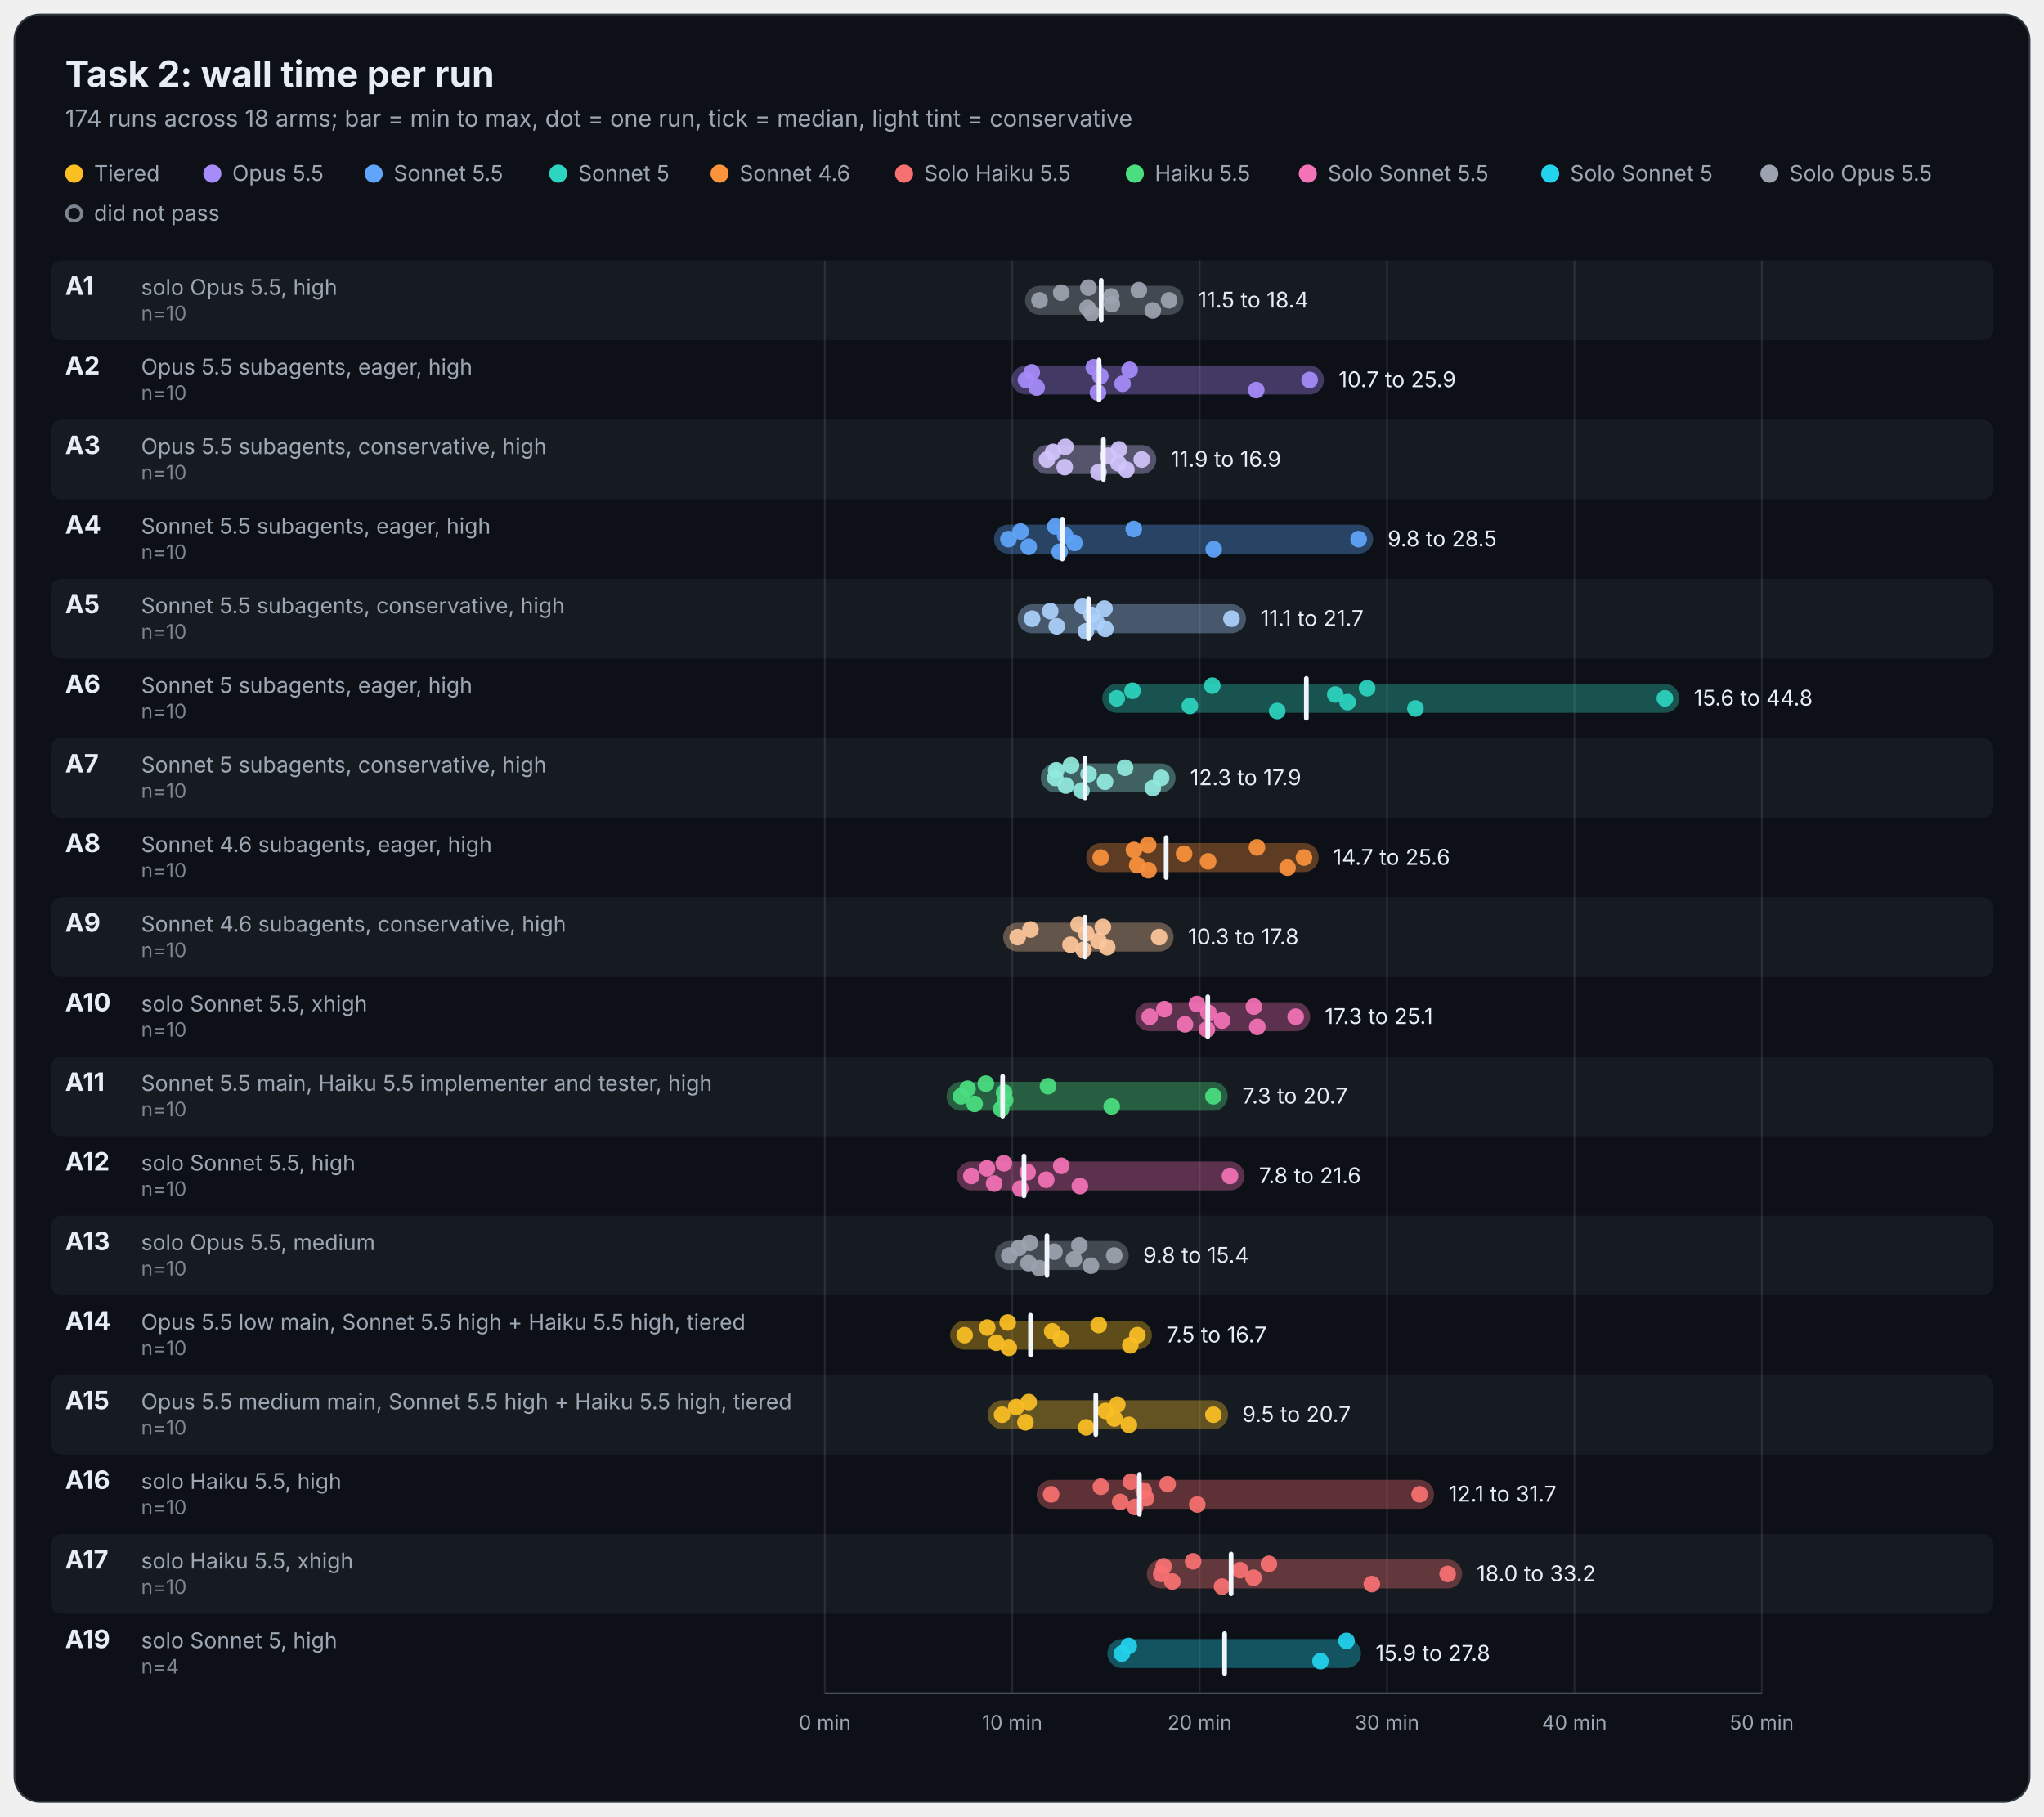
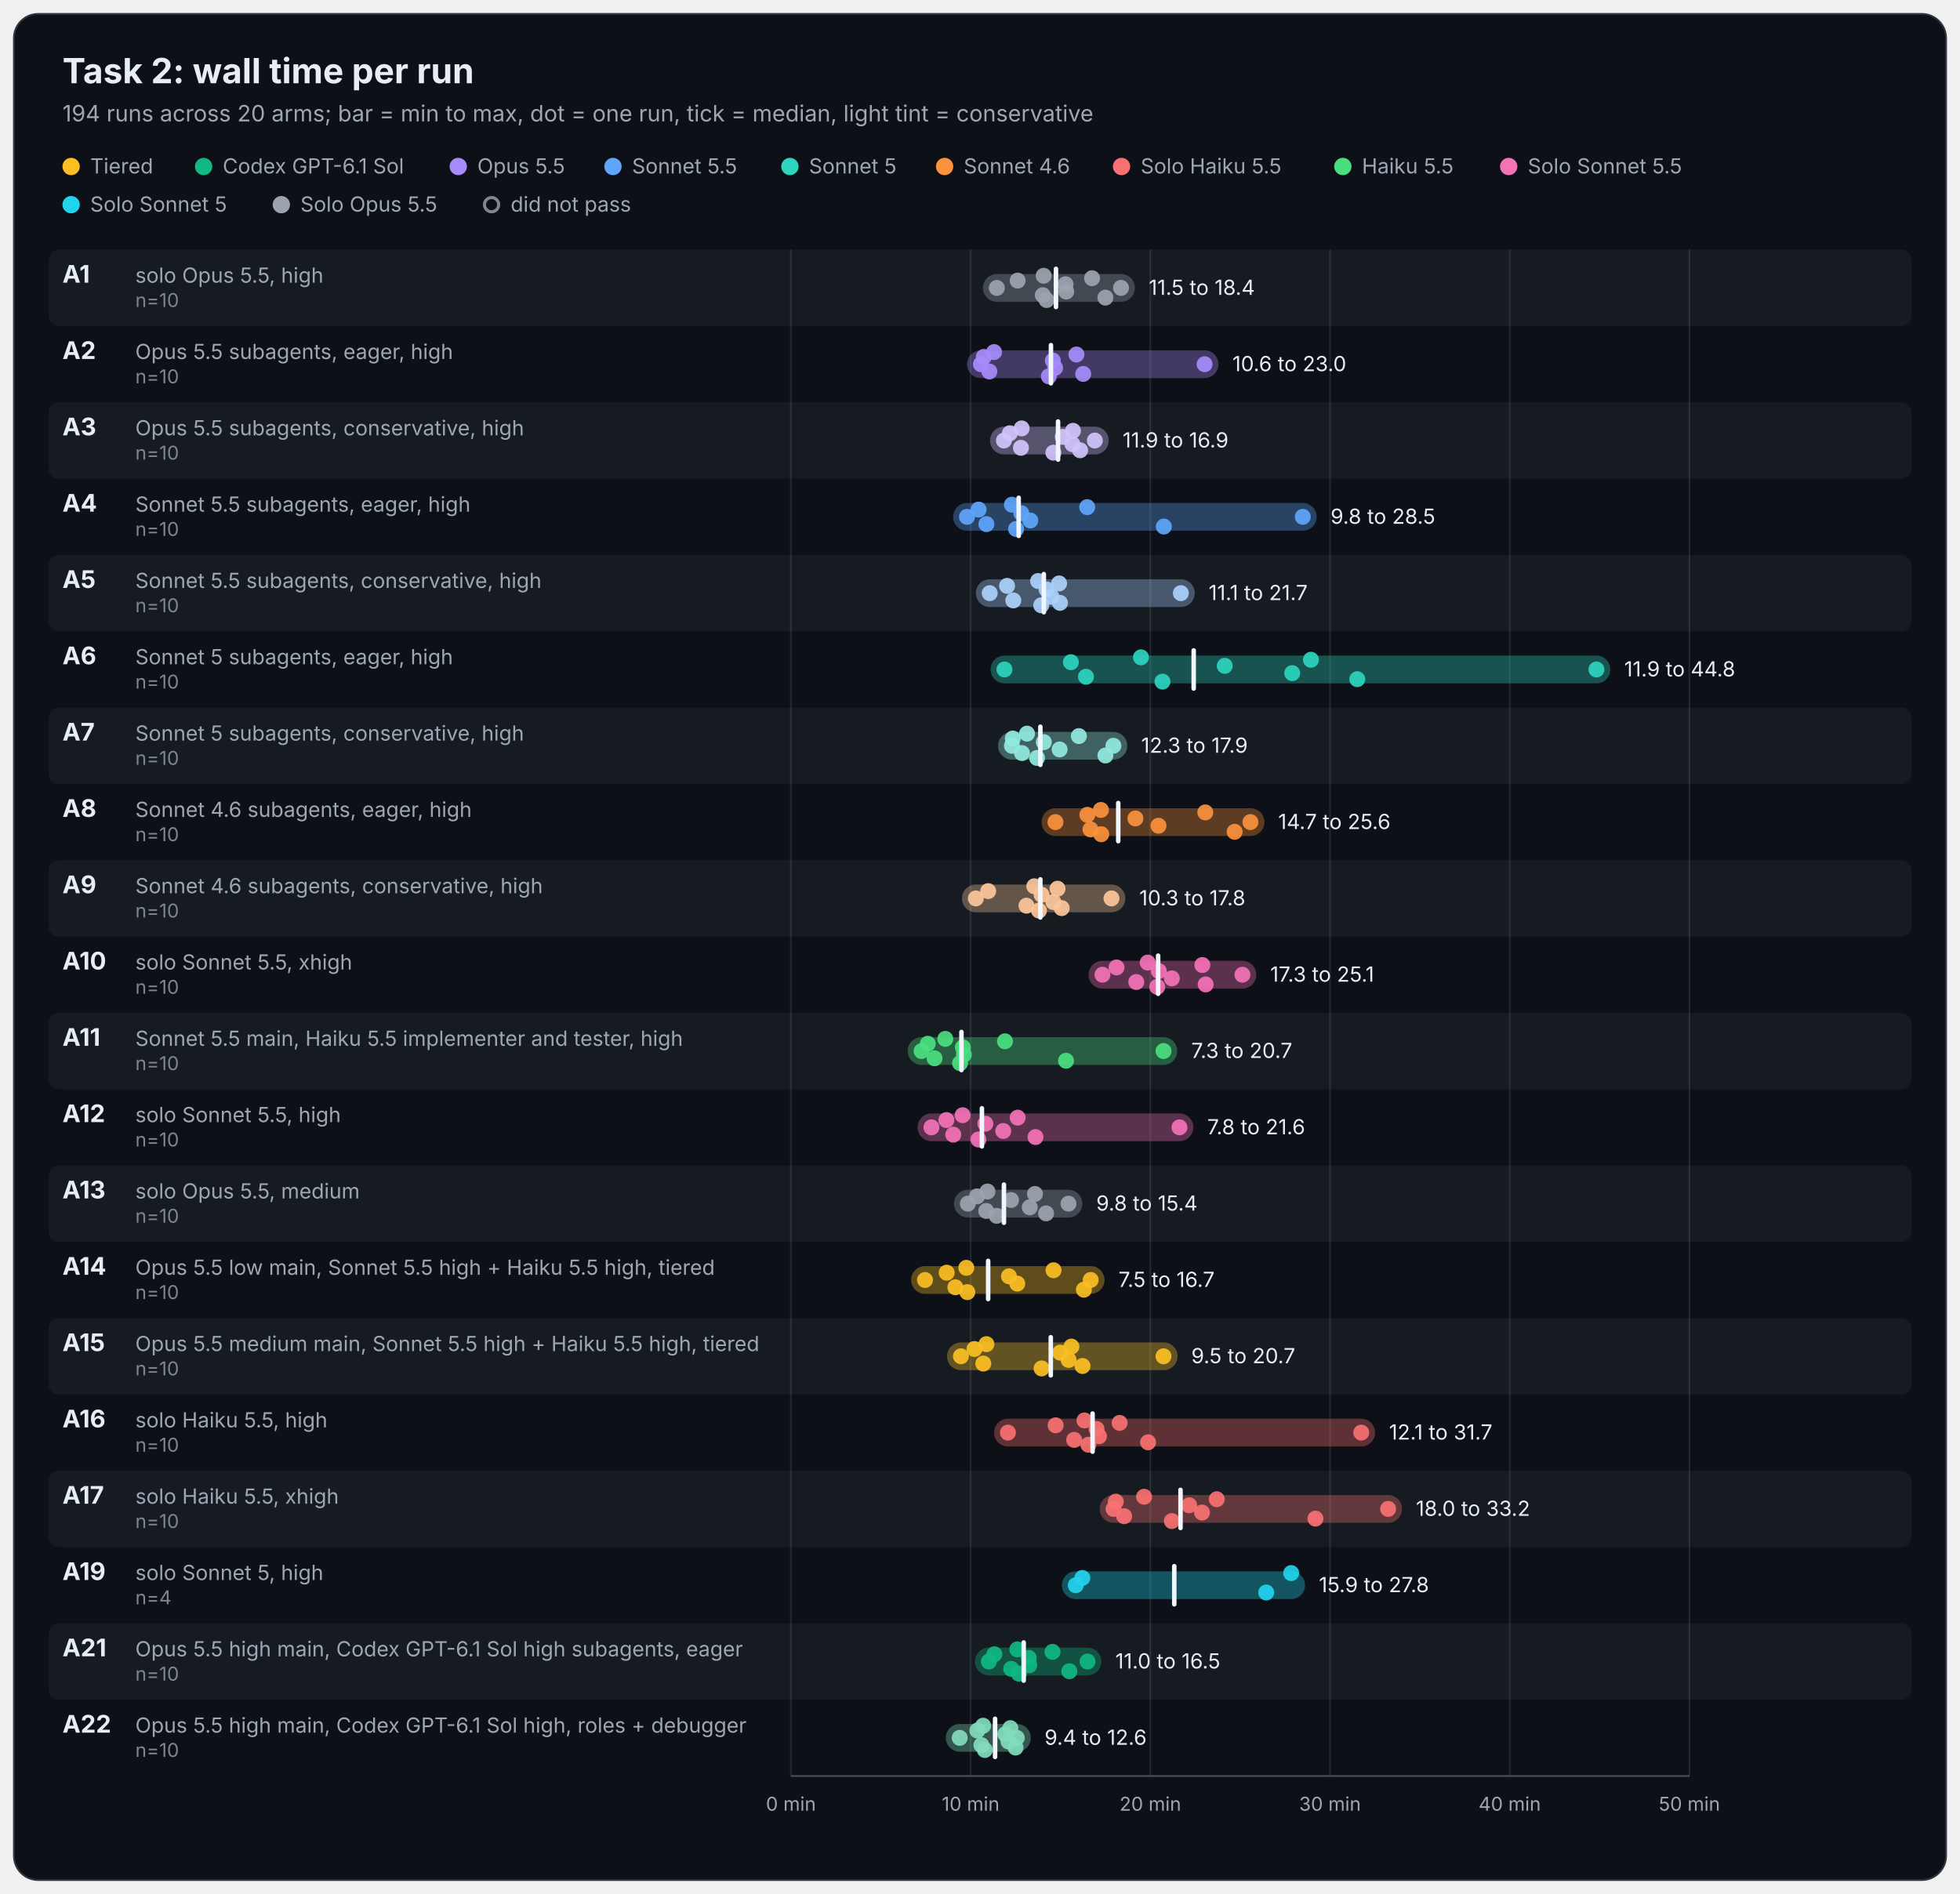
- <svg xmlns="http://www.w3.org/2000/svg" width="1130" height="1004.0" viewBox="0 0 1130 1004.0" role="img" aria-label="Task 2: wall time per run" font-family="-apple-system, &quot;Segoe UI&quot;, Inter, Roboto, &quot;Helvetica Neue&quot;, Arial, sans-serif">
-   <rect x="8" y="8" width="1114" height="988.0" rx="14" fill="#0d1117" stroke="#30363d" stroke-width="1" />
+ <svg xmlns="http://www.w3.org/2000/svg" width="1130" height="1092.0" viewBox="0 0 1130 1092.0" role="img" aria-label="Task 2: wall time per run" font-family="-apple-system, &quot;Segoe UI&quot;, Inter, Roboto, &quot;Helvetica Neue&quot;, Arial, sans-serif">
+   <rect x="8" y="8" width="1114" height="1076.0" rx="14" fill="#0d1117" stroke="#30363d" stroke-width="1" />
  <text x="36.0" y="48.0" font-size="20" font-weight="700" fill="#e6edf3" text-anchor="start">Task 2: wall time per run</text>
-   <text x="36.0" y="70.0" font-size="13" font-weight="400" fill="#9da7b3" text-anchor="start">174 runs across 18 arms; bar = min to max, dot = one run, tick = median, light tint = conservative</text>
+   <text x="36.0" y="70.0" font-size="13" font-weight="400" fill="#9da7b3" text-anchor="start">194 runs across 20 arms; bar = min to max, dot = one run, tick = median, light tint = conservative</text>
  <circle cx="41.0" cy="96.0" r="5" fill="#fbbf24" />
  <text x="52.0" y="100.0" font-size="12" font-weight="400" fill="#9da7b3" text-anchor="start">Tiered</text>
-   <circle cx="117.4" cy="96.0" r="5" fill="#a78bfa" />
-   <text x="128.4" y="100.0" font-size="12" font-weight="400" fill="#9da7b3" text-anchor="start">Opus 5.5</text>
-   <circle cx="206.6" cy="96.0" r="5" fill="#60a5fa" />
-   <text x="217.6" y="100.0" font-size="12" font-weight="400" fill="#9da7b3" text-anchor="start">Sonnet 5.5</text>
-   <circle cx="308.6" cy="96.0" r="5" fill="#2dd4bf" />
-   <text x="319.6" y="100.0" font-size="12" font-weight="400" fill="#9da7b3" text-anchor="start">Sonnet 5</text>
-   <circle cx="397.8" cy="96.0" r="5" fill="#fb923c" />
-   <text x="408.8" y="100.0" font-size="12" font-weight="400" fill="#9da7b3" text-anchor="start">Sonnet 4.6</text>
-   <circle cx="499.8" cy="96.0" r="5" fill="#f87171" />
-   <text x="510.8" y="100.0" font-size="12" font-weight="400" fill="#9da7b3" text-anchor="start">Solo Haiku 5.5</text>
-   <circle cx="627.4" cy="96.0" r="5" fill="#4ade80" />
-   <text x="638.4" y="100.0" font-size="12" font-weight="400" fill="#9da7b3" text-anchor="start">Haiku 5.5</text>
-   <circle cx="723.0" cy="96.0" r="5" fill="#f472b6" />
-   <text x="734.0" y="100.0" font-size="12" font-weight="400" fill="#9da7b3" text-anchor="start">Solo Sonnet 5.5</text>
-   <circle cx="857.0" cy="96.0" r="5" fill="#22d3ee" />
-   <text x="868.0" y="100.0" font-size="12" font-weight="400" fill="#9da7b3" text-anchor="start">Solo Sonnet 5</text>
-   <circle cx="978.2" cy="96.0" r="5" fill="#9ca3af" />
-   <text x="989.2" y="100.0" font-size="12" font-weight="400" fill="#9da7b3" text-anchor="start">Solo Opus 5.5</text>
-   <circle cx="41.0" cy="118.0" r="4.1" fill="#0d1117" stroke="#7d8590" stroke-width="1.8" />
-   <text x="52.0" y="122.0" font-size="12" font-weight="400" fill="#9da7b3" text-anchor="start">did not pass</text>
+   <circle cx="117.4" cy="96.0" r="5" fill="#10b981" />
+   <text x="128.4" y="100.0" font-size="12" font-weight="400" fill="#9da7b3" text-anchor="start">Codex GPT-6.1 Sol</text>
+   <circle cx="264.2" cy="96.0" r="5" fill="#a78bfa" />
+   <text x="275.2" y="100.0" font-size="12" font-weight="400" fill="#9da7b3" text-anchor="start">Opus 5.5</text>
+   <circle cx="353.4" cy="96.0" r="5" fill="#60a5fa" />
+   <text x="364.4" y="100.0" font-size="12" font-weight="400" fill="#9da7b3" text-anchor="start">Sonnet 5.5</text>
+   <circle cx="455.4" cy="96.0" r="5" fill="#2dd4bf" />
+   <text x="466.4" y="100.0" font-size="12" font-weight="400" fill="#9da7b3" text-anchor="start">Sonnet 5</text>
+   <circle cx="544.6" cy="96.0" r="5" fill="#fb923c" />
+   <text x="555.6" y="100.0" font-size="12" font-weight="400" fill="#9da7b3" text-anchor="start">Sonnet 4.6</text>
+   <circle cx="646.6" cy="96.0" r="5" fill="#f87171" />
+   <text x="657.6" y="100.0" font-size="12" font-weight="400" fill="#9da7b3" text-anchor="start">Solo Haiku 5.5</text>
+   <circle cx="774.2" cy="96.0" r="5" fill="#4ade80" />
+   <text x="785.2" y="100.0" font-size="12" font-weight="400" fill="#9da7b3" text-anchor="start">Haiku 5.5</text>
+   <circle cx="869.8" cy="96.0" r="5" fill="#f472b6" />
+   <text x="880.8" y="100.0" font-size="12" font-weight="400" fill="#9da7b3" text-anchor="start">Solo Sonnet 5.5</text>
+   <circle cx="41.0" cy="118.0" r="5" fill="#22d3ee" />
+   <text x="52.0" y="122.0" font-size="12" font-weight="400" fill="#9da7b3" text-anchor="start">Solo Sonnet 5</text>
+   <circle cx="162.2" cy="118.0" r="5" fill="#9ca3af" />
+   <text x="173.2" y="122.0" font-size="12" font-weight="400" fill="#9da7b3" text-anchor="start">Solo Opus 5.5</text>
+   <circle cx="283.4" cy="118.0" r="4.1" fill="#0d1117" stroke="#7d8590" stroke-width="1.8" />
+   <text x="294.4" y="122.0" font-size="12" font-weight="400" fill="#9da7b3" text-anchor="start">did not pass</text>
  <rect x="28" y="144.0" width="1074.0" height="44" rx="6" fill="#161b22" />
  <rect x="28" y="232.0" width="1074.0" height="44" rx="6" fill="#161b22" />
  <rect x="28" y="320.0" width="1074.0" height="44" rx="6" fill="#161b22" />
  <rect x="28" y="408.0" width="1074.0" height="44" rx="6" fill="#161b22" />
  <rect x="28" y="496.0" width="1074.0" height="44" rx="6" fill="#161b22" />
  <rect x="28" y="584.0" width="1074.0" height="44" rx="6" fill="#161b22" />
  <rect x="28" y="672.0" width="1074.0" height="44" rx="6" fill="#161b22" />
  <rect x="28" y="760.0" width="1074.0" height="44" rx="6" fill="#161b22" />
  <rect x="28" y="848.0" width="1074.0" height="44" rx="6" fill="#161b22" />
-   <line x1="456.0" y1="144.0" x2="456.0" y2="936.0" stroke="#ffffff" stroke-opacity="0.09" stroke-width="1" />
-   <text x="456.0" y="956.0" font-size="11" font-weight="400" fill="#9da7b3" text-anchor="middle">0 min</text>
-   <line x1="559.6" y1="144.0" x2="559.6" y2="936.0" stroke="#ffffff" stroke-opacity="0.09" stroke-width="1" />
-   <text x="559.6" y="956.0" font-size="11" font-weight="400" fill="#9da7b3" text-anchor="middle">10 min</text>
-   <line x1="663.2" y1="144.0" x2="663.2" y2="936.0" stroke="#ffffff" stroke-opacity="0.09" stroke-width="1" />
-   <text x="663.2" y="956.0" font-size="11" font-weight="400" fill="#9da7b3" text-anchor="middle">20 min</text>
-   <line x1="766.8" y1="144.0" x2="766.8" y2="936.0" stroke="#ffffff" stroke-opacity="0.09" stroke-width="1" />
-   <text x="766.8" y="956.0" font-size="11" font-weight="400" fill="#9da7b3" text-anchor="middle">30 min</text>
-   <line x1="870.4" y1="144.0" x2="870.4" y2="936.0" stroke="#ffffff" stroke-opacity="0.09" stroke-width="1" />
-   <text x="870.4" y="956.0" font-size="11" font-weight="400" fill="#9da7b3" text-anchor="middle">40 min</text>
-   <line x1="974.0" y1="144.0" x2="974.0" y2="936.0" stroke="#ffffff" stroke-opacity="0.09" stroke-width="1" />
-   <text x="974.0" y="956.0" font-size="11" font-weight="400" fill="#9da7b3" text-anchor="middle">50 min</text>
-   <line x1="456.0" y1="936.0" x2="974.0" y2="936.0" stroke="#484f58" stroke-width="1" />
+   <rect x="28" y="936.0" width="1074.0" height="44" rx="6" fill="#161b22" />
+   <line x1="456.0" y1="144.0" x2="456.0" y2="1024.0" stroke="#ffffff" stroke-opacity="0.09" stroke-width="1" />
+   <text x="456.0" y="1044.0" font-size="11" font-weight="400" fill="#9da7b3" text-anchor="middle">0 min</text>
+   <line x1="559.6" y1="144.0" x2="559.6" y2="1024.0" stroke="#ffffff" stroke-opacity="0.09" stroke-width="1" />
+   <text x="559.6" y="1044.0" font-size="11" font-weight="400" fill="#9da7b3" text-anchor="middle">10 min</text>
+   <line x1="663.2" y1="144.0" x2="663.2" y2="1024.0" stroke="#ffffff" stroke-opacity="0.09" stroke-width="1" />
+   <text x="663.2" y="1044.0" font-size="11" font-weight="400" fill="#9da7b3" text-anchor="middle">20 min</text>
+   <line x1="766.8" y1="144.0" x2="766.8" y2="1024.0" stroke="#ffffff" stroke-opacity="0.09" stroke-width="1" />
+   <text x="766.8" y="1044.0" font-size="11" font-weight="400" fill="#9da7b3" text-anchor="middle">30 min</text>
+   <line x1="870.4" y1="144.0" x2="870.4" y2="1024.0" stroke="#ffffff" stroke-opacity="0.09" stroke-width="1" />
+   <text x="870.4" y="1044.0" font-size="11" font-weight="400" fill="#9da7b3" text-anchor="middle">40 min</text>
+   <line x1="974.0" y1="144.0" x2="974.0" y2="1024.0" stroke="#ffffff" stroke-opacity="0.09" stroke-width="1" />
+   <text x="974.0" y="1044.0" font-size="11" font-weight="400" fill="#9da7b3" text-anchor="middle">50 min</text>
+   <line x1="456.0" y1="1024.0" x2="974.0" y2="1024.0" stroke="#484f58" stroke-width="1" />
  <text x="36.0" y="163.0" font-size="14" font-weight="700" fill="#e6edf3" text-anchor="start">A1</text>
  <text x="78.0" y="163.0" font-size="12" font-weight="400" fill="#9da7b3" text-anchor="start">solo Opus 5.5, high</text>
  <text x="78.0" y="177.0" font-size="11" font-weight="400" fill="#7d8590" text-anchor="start">n=10</text>
  <rect x="566.7" y="158.0" width="87.6" height="16" rx="8.0" fill="#9ca3af" fill-opacity="0.34" />
  <circle cx="574.7" cy="166.0" r="4.6" fill="#9ca3af" fill-opacity="0.92" />
  <circle cx="586.7" cy="161.8" r="4.6" fill="#9ca3af" fill-opacity="0.92" />
  <circle cx="601.2" cy="170.2" r="4.6" fill="#9ca3af" fill-opacity="0.92" />
  <circle cx="601.7" cy="159.0" r="4.6" fill="#9ca3af" fill-opacity="0.92" />
  <circle cx="603.4" cy="173.0" r="4.6" fill="#9ca3af" fill-opacity="0.92" />
  <circle cx="614.3" cy="163.9" r="4.6" fill="#9ca3af" fill-opacity="0.92" />
  <circle cx="614.7" cy="168.1" r="4.6" fill="#9ca3af" fill-opacity="0.92" />
  <circle cx="629.6" cy="160.4" r="4.6" fill="#9ca3af" fill-opacity="0.92" />
  <circle cx="637.3" cy="171.6" r="4.6" fill="#9ca3af" fill-opacity="0.92" />
  <circle cx="646.3" cy="166.0" r="4.6" fill="#9ca3af" fill-opacity="0.92" />
  <line x1="608.8" y1="155.0" x2="608.8" y2="177.0" stroke="#f0f6fc" stroke-width="2.6" stroke-linecap="round" />
  <text x="662.3" y="170.0" font-size="12" font-weight="400" fill="#e6edf3" text-anchor="start">11.5 to 18.4</text>
  <text x="36.0" y="207.0" font-size="14" font-weight="700" fill="#e6edf3" text-anchor="start">A2</text>
  <text x="78.0" y="207.0" font-size="12" font-weight="400" fill="#9da7b3" text-anchor="start">Opus 5.5 subagents, eager, high</text>
  <text x="78.0" y="221.0" font-size="11" font-weight="400" fill="#7d8590" text-anchor="start">n=10</text>
-   <rect x="559.2" y="202.0" width="172.7" height="16" rx="8.0" fill="#a78bfa" fill-opacity="0.34" />
-   <circle cx="567.2" cy="210.0" r="4.6" fill="#a78bfa" fill-opacity="0.92" />
-   <circle cx="570.4" cy="205.8" r="4.6" fill="#a78bfa" fill-opacity="0.92" />
-   <circle cx="573.1" cy="214.2" r="4.6" fill="#a78bfa" fill-opacity="0.92" />
-   <circle cx="604.7" cy="203.0" r="4.6" fill="#a78bfa" fill-opacity="0.92" />
-   <circle cx="607.0" cy="217.0" r="4.6" fill="#a78bfa" fill-opacity="0.92" />
-   <circle cx="608.3" cy="207.9" r="4.6" fill="#a78bfa" fill-opacity="0.92" />
-   <circle cx="620.6" cy="212.1" r="4.6" fill="#a78bfa" fill-opacity="0.92" />
-   <circle cx="624.5" cy="204.4" r="4.6" fill="#a78bfa" fill-opacity="0.92" />
-   <circle cx="694.5" cy="215.6" r="4.6" fill="#a78bfa" fill-opacity="0.92" />
-   <circle cx="724.0" cy="210.0" r="4.6" fill="#a78bfa" fill-opacity="0.92" />
-   <line x1="607.6" y1="199.0" x2="607.6" y2="221.0" stroke="#f0f6fc" stroke-width="2.6" stroke-linecap="round" />
-   <text x="740.0" y="214.0" font-size="12" font-weight="400" fill="#e6edf3" text-anchor="start">10.7 to 25.9</text>
+   <rect x="557.5" y="202.0" width="145.0" height="16" rx="8.0" fill="#a78bfa" fill-opacity="0.34" />
+   <circle cx="565.5" cy="210.0" r="4.6" fill="#a78bfa" fill-opacity="0.92" />
+   <circle cx="567.2" cy="205.8" r="4.6" fill="#a78bfa" fill-opacity="0.92" />
+   <circle cx="570.4" cy="214.2" r="4.6" fill="#a78bfa" fill-opacity="0.92" />
+   <circle cx="573.1" cy="203.0" r="4.6" fill="#a78bfa" fill-opacity="0.92" />
+   <circle cx="604.7" cy="217.0" r="4.6" fill="#a78bfa" fill-opacity="0.92" />
+   <circle cx="607.0" cy="207.9" r="4.6" fill="#a78bfa" fill-opacity="0.92" />
+   <circle cx="608.3" cy="212.1" r="4.6" fill="#a78bfa" fill-opacity="0.92" />
+   <circle cx="620.6" cy="204.4" r="4.6" fill="#a78bfa" fill-opacity="0.92" />
+   <circle cx="624.5" cy="215.6" r="4.6" fill="#a78bfa" fill-opacity="0.92" />
+   <circle cx="694.5" cy="210.0" r="4.6" fill="#a78bfa" fill-opacity="0.92" />
+   <line x1="605.9" y1="199.0" x2="605.9" y2="221.0" stroke="#f0f6fc" stroke-width="2.6" stroke-linecap="round" />
+   <text x="710.5" y="214.0" font-size="12" font-weight="400" fill="#e6edf3" text-anchor="start">10.6 to 23.0</text>
  <text x="36.0" y="251.0" font-size="14" font-weight="700" fill="#e6edf3" text-anchor="start">A3</text>
  <text x="78.0" y="251.0" font-size="12" font-weight="400" fill="#9da7b3" text-anchor="start">Opus 5.5 subagents, conservative, high</text>
  <text x="78.0" y="265.0" font-size="11" font-weight="400" fill="#7d8590" text-anchor="start">n=10</text>
  <rect x="570.8" y="246.0" width="68.4" height="16" rx="8.0" fill="#d1c3fc" fill-opacity="0.34" />
  <circle cx="578.8" cy="254.0" r="4.6" fill="#d1c3fc" fill-opacity="0.92" />
  <circle cx="582.2" cy="249.8" r="4.6" fill="#d1c3fc" fill-opacity="0.92" />
  <circle cx="588.6" cy="258.2" r="4.6" fill="#d1c3fc" fill-opacity="0.92" />
  <circle cx="589.0" cy="247.0" r="4.6" fill="#d1c3fc" fill-opacity="0.92" />
  <circle cx="607.3" cy="261.0" r="4.6" fill="#d1c3fc" fill-opacity="0.92" />
  <circle cx="612.7" cy="251.9" r="4.6" fill="#d1c3fc" fill-opacity="0.92" />
  <circle cx="618.3" cy="256.1" r="4.6" fill="#d1c3fc" fill-opacity="0.92" />
  <circle cx="618.6" cy="248.4" r="4.6" fill="#d1c3fc" fill-opacity="0.92" />
  <circle cx="622.7" cy="259.6" r="4.6" fill="#d1c3fc" fill-opacity="0.92" />
  <circle cx="631.2" cy="254.0" r="4.6" fill="#d1c3fc" fill-opacity="0.92" />
  <line x1="610.0" y1="243.0" x2="610.0" y2="265.0" stroke="#f0f6fc" stroke-width="2.6" stroke-linecap="round" />
  <text x="647.2" y="258.0" font-size="12" font-weight="400" fill="#e6edf3" text-anchor="start">11.9 to 16.9</text>
  <text x="36.0" y="295.0" font-size="14" font-weight="700" fill="#e6edf3" text-anchor="start">A4</text>
  <text x="78.0" y="295.0" font-size="12" font-weight="400" fill="#9da7b3" text-anchor="start">Sonnet 5.5 subagents, eager, high</text>
  <text x="78.0" y="309.0" font-size="11" font-weight="400" fill="#7d8590" text-anchor="start">n=10</text>
  <rect x="549.5" y="290.0" width="209.6" height="16" rx="8.0" fill="#60a5fa" fill-opacity="0.34" />
  <circle cx="557.5" cy="298.0" r="4.6" fill="#60a5fa" fill-opacity="0.92" />
  <circle cx="564.2" cy="293.8" r="4.6" fill="#60a5fa" fill-opacity="0.92" />
  <circle cx="568.7" cy="302.2" r="4.6" fill="#60a5fa" fill-opacity="0.92" />
  <circle cx="583.4" cy="291.0" r="4.6" fill="#60a5fa" fill-opacity="0.92" />
  <circle cx="585.8" cy="305.0" r="4.6" fill="#60a5fa" fill-opacity="0.92" />
  <circle cx="588.8" cy="295.9" r="4.6" fill="#60a5fa" fill-opacity="0.92" />
  <circle cx="594.0" cy="300.1" r="4.6" fill="#60a5fa" fill-opacity="0.92" />
  <circle cx="626.8" cy="292.4" r="4.6" fill="#60a5fa" fill-opacity="0.92" />
  <circle cx="671.0" cy="303.6" r="4.6" fill="#60a5fa" fill-opacity="0.92" />
  <circle cx="751.1" cy="298.0" r="4.6" fill="#60a5fa" fill-opacity="0.92" />
  <line x1="587.3" y1="287.0" x2="587.3" y2="309.0" stroke="#f0f6fc" stroke-width="2.6" stroke-linecap="round" />
  <text x="767.1" y="302.0" font-size="12" font-weight="400" fill="#e6edf3" text-anchor="start">9.8 to 28.5</text>
  <text x="36.0" y="339.0" font-size="14" font-weight="700" fill="#e6edf3" text-anchor="start">A5</text>
  <text x="78.0" y="339.0" font-size="12" font-weight="400" fill="#9da7b3" text-anchor="start">Sonnet 5.5 subagents, conservative, high</text>
  <text x="78.0" y="353.0" font-size="11" font-weight="400" fill="#7d8590" text-anchor="start">n=10</text>
  <rect x="562.6" y="334.0" width="126.2" height="16" rx="8.0" fill="#acd0fc" fill-opacity="0.34" />
  <circle cx="570.6" cy="342.0" r="4.6" fill="#acd0fc" fill-opacity="0.92" />
  <circle cx="580.6" cy="337.8" r="4.6" fill="#acd0fc" fill-opacity="0.92" />
  <circle cx="584.2" cy="346.2" r="4.6" fill="#acd0fc" fill-opacity="0.92" />
  <circle cx="598.5" cy="335.0" r="4.6" fill="#acd0fc" fill-opacity="0.92" />
  <circle cx="600.3" cy="349.0" r="4.6" fill="#acd0fc" fill-opacity="0.92" />
  <circle cx="603.4" cy="339.9" r="4.6" fill="#acd0fc" fill-opacity="0.92" />
  <circle cx="606.2" cy="344.1" r="4.6" fill="#acd0fc" fill-opacity="0.92" />
  <circle cx="610.6" cy="336.4" r="4.6" fill="#acd0fc" fill-opacity="0.92" />
  <circle cx="611.1" cy="347.6" r="4.6" fill="#acd0fc" fill-opacity="0.92" />
  <circle cx="680.8" cy="342.0" r="4.6" fill="#acd0fc" fill-opacity="0.92" />
  <line x1="601.8" y1="331.0" x2="601.8" y2="353.0" stroke="#f0f6fc" stroke-width="2.6" stroke-linecap="round" />
  <text x="696.8" y="346.0" font-size="12" font-weight="400" fill="#e6edf3" text-anchor="start">11.1 to 21.7</text>
  <text x="36.0" y="383.0" font-size="14" font-weight="700" fill="#e6edf3" text-anchor="start">A6</text>
  <text x="78.0" y="383.0" font-size="12" font-weight="400" fill="#9da7b3" text-anchor="start">Sonnet 5 subagents, eager, high</text>
  <text x="78.0" y="397.0" font-size="11" font-weight="400" fill="#7d8590" text-anchor="start">n=10</text>
-   <rect x="609.4" y="378.0" width="319.0" height="16" rx="8.0" fill="#2dd4bf" fill-opacity="0.34" />
-   <circle cx="617.4" cy="386.0" r="4.6" fill="#2dd4bf" fill-opacity="0.92" />
-   <circle cx="626.1" cy="381.8" r="4.6" fill="#2dd4bf" fill-opacity="0.92" />
-   <circle cx="657.8" cy="390.2" r="4.6" fill="#2dd4bf" fill-opacity="0.92" />
-   <circle cx="670.2" cy="379.0" r="4.6" fill="#2dd4bf" fill-opacity="0.92" />
-   <circle cx="706.1" cy="393.0" r="4.6" fill="#2dd4bf" fill-opacity="0.92" />
-   <circle cx="738.2" cy="383.9" r="4.6" fill="#2dd4bf" fill-opacity="0.92" />
+   <rect x="571.1" y="378.0" width="357.3" height="16" rx="8.0" fill="#2dd4bf" fill-opacity="0.34" />
+   <circle cx="579.1" cy="386.0" r="4.6" fill="#2dd4bf" fill-opacity="0.92" />
+   <circle cx="617.4" cy="381.8" r="4.6" fill="#2dd4bf" fill-opacity="0.92" />
+   <circle cx="626.1" cy="390.2" r="4.6" fill="#2dd4bf" fill-opacity="0.92" />
+   <circle cx="657.8" cy="379.0" r="4.6" fill="#2dd4bf" fill-opacity="0.92" />
+   <circle cx="670.2" cy="393.0" r="4.6" fill="#2dd4bf" fill-opacity="0.92" />
+   <circle cx="706.1" cy="383.9" r="4.6" fill="#2dd4bf" fill-opacity="0.92" />
  <circle cx="745.0" cy="388.1" r="4.6" fill="#2dd4bf" fill-opacity="0.92" />
  <circle cx="755.8" cy="380.4" r="4.6" fill="#2dd4bf" fill-opacity="0.92" />
  <circle cx="782.5" cy="391.6" r="4.6" fill="#2dd4bf" fill-opacity="0.92" />
  <circle cx="920.4" cy="386.0" r="4.6" fill="#2dd4bf" fill-opacity="0.92" />
-   <line x1="722.2" y1="375.0" x2="722.2" y2="397.0" stroke="#f0f6fc" stroke-width="2.6" stroke-linecap="round" />
-   <text x="936.4" y="390.0" font-size="12" font-weight="400" fill="#e6edf3" text-anchor="start">15.6 to 44.8</text>
+   <line x1="688.2" y1="375.0" x2="688.2" y2="397.0" stroke="#f0f6fc" stroke-width="2.6" stroke-linecap="round" />
+   <text x="936.4" y="390.0" font-size="12" font-weight="400" fill="#e6edf3" text-anchor="start">11.9 to 44.8</text>
  <text x="36.0" y="427.0" font-size="14" font-weight="700" fill="#e6edf3" text-anchor="start">A7</text>
  <text x="78.0" y="427.0" font-size="12" font-weight="400" fill="#9da7b3" text-anchor="start">Sonnet 5 subagents, conservative, high</text>
  <text x="78.0" y="441.0" font-size="11" font-weight="400" fill="#7d8590" text-anchor="start">n=10</text>
  <rect x="575.4" y="422.0" width="74.5" height="16" rx="8.0" fill="#92e9de" fill-opacity="0.34" />
  <circle cx="583.4" cy="430.0" r="4.6" fill="#92e9de" fill-opacity="0.92" />
  <circle cx="583.9" cy="425.8" r="4.6" fill="#92e9de" fill-opacity="0.92" />
  <circle cx="589.2" cy="434.2" r="4.6" fill="#92e9de" fill-opacity="0.92" />
  <circle cx="592.1" cy="423.0" r="4.6" fill="#92e9de" fill-opacity="0.92" />
  <circle cx="597.9" cy="437.0" r="4.6" fill="#92e9de" fill-opacity="0.92" />
  <circle cx="601.8" cy="427.9" r="4.6" fill="#92e9de" fill-opacity="0.92" />
  <circle cx="610.9" cy="432.1" r="4.6" fill="#92e9de" fill-opacity="0.92" />
  <circle cx="622.0" cy="424.4" r="4.6" fill="#92e9de" fill-opacity="0.92" />
  <circle cx="637.3" cy="435.6" r="4.6" fill="#92e9de" fill-opacity="0.92" />
  <circle cx="641.9" cy="430.0" r="4.6" fill="#92e9de" fill-opacity="0.92" />
  <line x1="599.8" y1="419.0" x2="599.8" y2="441.0" stroke="#f0f6fc" stroke-width="2.6" stroke-linecap="round" />
  <text x="657.9" y="434.0" font-size="12" font-weight="400" fill="#e6edf3" text-anchor="start">12.3 to 17.9</text>
  <text x="36.0" y="471.0" font-size="14" font-weight="700" fill="#e6edf3" text-anchor="start">A8</text>
  <text x="78.0" y="471.0" font-size="12" font-weight="400" fill="#9da7b3" text-anchor="start">Sonnet 4.6 subagents, eager, high</text>
  <text x="78.0" y="485.0" font-size="11" font-weight="400" fill="#7d8590" text-anchor="start">n=10</text>
  <rect x="600.5" y="466.0" width="128.5" height="16" rx="8.0" fill="#fb923c" fill-opacity="0.34" />
  <circle cx="608.5" cy="474.0" r="4.6" fill="#fb923c" fill-opacity="0.92" />
  <circle cx="626.9" cy="469.8" r="4.6" fill="#fb923c" fill-opacity="0.92" />
  <circle cx="628.7" cy="478.2" r="4.6" fill="#fb923c" fill-opacity="0.92" />
  <circle cx="634.7" cy="467.0" r="4.6" fill="#fb923c" fill-opacity="0.92" />
  <circle cx="634.9" cy="481.0" r="4.6" fill="#fb923c" fill-opacity="0.92" />
  <circle cx="654.6" cy="471.9" r="4.6" fill="#fb923c" fill-opacity="0.92" />
  <circle cx="667.9" cy="476.1" r="4.6" fill="#fb923c" fill-opacity="0.92" />
  <circle cx="694.9" cy="468.4" r="4.6" fill="#fb923c" fill-opacity="0.92" />
  <circle cx="711.8" cy="479.6" r="4.6" fill="#fb923c" fill-opacity="0.92" />
  <circle cx="720.9" cy="474.0" r="4.6" fill="#fb923c" fill-opacity="0.92" />
  <line x1="644.7" y1="463.0" x2="644.7" y2="485.0" stroke="#f0f6fc" stroke-width="2.6" stroke-linecap="round" />
  <text x="736.9" y="478.0" font-size="12" font-weight="400" fill="#e6edf3" text-anchor="start">14.7 to 25.6</text>
  <text x="36.0" y="515.0" font-size="14" font-weight="700" fill="#e6edf3" text-anchor="start">A9</text>
  <text x="78.0" y="515.0" font-size="12" font-weight="400" fill="#9da7b3" text-anchor="start">Sonnet 4.6 subagents, conservative, high</text>
  <text x="78.0" y="529.0" font-size="11" font-weight="400" fill="#7d8590" text-anchor="start">n=10</text>
  <rect x="554.6" y="510.0" width="94.2" height="16" rx="8.0" fill="#fdc69a" fill-opacity="0.34" />
  <circle cx="562.6" cy="518.0" r="4.6" fill="#fdc69a" fill-opacity="0.92" />
  <circle cx="569.7" cy="513.8" r="4.6" fill="#fdc69a" fill-opacity="0.92" />
  <circle cx="591.8" cy="522.2" r="4.6" fill="#fdc69a" fill-opacity="0.92" />
  <circle cx="596.3" cy="511.0" r="4.6" fill="#fdc69a" fill-opacity="0.92" />
  <circle cx="599.0" cy="525.0" r="4.6" fill="#fdc69a" fill-opacity="0.92" />
  <circle cx="600.5" cy="515.9" r="4.6" fill="#fdc69a" fill-opacity="0.92" />
  <circle cx="607.3" cy="520.1" r="4.6" fill="#fdc69a" fill-opacity="0.92" />
  <circle cx="609.7" cy="512.4" r="4.6" fill="#fdc69a" fill-opacity="0.92" />
  <circle cx="612.1" cy="523.6" r="4.6" fill="#fdc69a" fill-opacity="0.92" />
  <circle cx="640.8" cy="518.0" r="4.6" fill="#fdc69a" fill-opacity="0.92" />
  <line x1="599.8" y1="507.0" x2="599.8" y2="529.0" stroke="#f0f6fc" stroke-width="2.6" stroke-linecap="round" />
  <text x="656.8" y="522.0" font-size="12" font-weight="400" fill="#e6edf3" text-anchor="start">10.3 to 17.8</text>
  <text x="36.0" y="559.0" font-size="14" font-weight="700" fill="#e6edf3" text-anchor="start">A10</text>
  <text x="78.0" y="559.0" font-size="12" font-weight="400" fill="#9da7b3" text-anchor="start">solo Sonnet 5.5, xhigh</text>
  <text x="78.0" y="573.0" font-size="11" font-weight="400" fill="#7d8590" text-anchor="start">n=10</text>
  <rect x="627.6" y="554.0" width="96.7" height="16" rx="8.0" fill="#f472b6" fill-opacity="0.34" />
  <circle cx="635.6" cy="562.0" r="4.6" fill="#f472b6" fill-opacity="0.92" />
  <circle cx="643.7" cy="557.8" r="4.6" fill="#f472b6" fill-opacity="0.92" />
  <circle cx="655.1" cy="566.2" r="4.6" fill="#f472b6" fill-opacity="0.92" />
  <circle cx="661.7" cy="555.0" r="4.6" fill="#f472b6" fill-opacity="0.92" />
  <circle cx="667.2" cy="569.0" r="4.6" fill="#f472b6" fill-opacity="0.92" />
  <circle cx="668.1" cy="559.9" r="4.6" fill="#f472b6" fill-opacity="0.92" />
  <circle cx="675.6" cy="564.1" r="4.6" fill="#f472b6" fill-opacity="0.92" />
  <circle cx="693.2" cy="556.4" r="4.6" fill="#f472b6" fill-opacity="0.92" />
  <circle cx="695.1" cy="567.6" r="4.6" fill="#f472b6" fill-opacity="0.92" />
  <circle cx="716.3" cy="562.0" r="4.6" fill="#f472b6" fill-opacity="0.92" />
  <line x1="667.7" y1="551.0" x2="667.7" y2="573.0" stroke="#f0f6fc" stroke-width="2.6" stroke-linecap="round" />
  <text x="732.3" y="566.0" font-size="12" font-weight="400" fill="#e6edf3" text-anchor="start">17.3 to 25.1</text>
  <text x="36.0" y="603.0" font-size="14" font-weight="700" fill="#e6edf3" text-anchor="start">A11</text>
  <text x="78.0" y="603.0" font-size="12" font-weight="400" fill="#9da7b3" text-anchor="start">Sonnet 5.5 main, Haiku 5.5 implementer and tester, high</text>
  <text x="78.0" y="617.0" font-size="11" font-weight="400" fill="#7d8590" text-anchor="start">n=10</text>
  <rect x="523.3" y="598.0" width="155.4" height="16" rx="8.0" fill="#4ade80" fill-opacity="0.34" />
  <circle cx="531.3" cy="606.0" r="4.6" fill="#4ade80" fill-opacity="0.92" />
  <circle cx="534.9" cy="601.8" r="4.6" fill="#4ade80" fill-opacity="0.92" />
  <circle cx="538.8" cy="610.2" r="4.6" fill="#4ade80" fill-opacity="0.92" />
  <circle cx="545.0" cy="599.0" r="4.6" fill="#4ade80" fill-opacity="0.92" />
  <circle cx="553.5" cy="613.0" r="4.6" fill="#4ade80" fill-opacity="0.92" />
  <circle cx="555.1" cy="603.9" r="4.6" fill="#4ade80" fill-opacity="0.92" />
  <circle cx="555.7" cy="608.1" r="4.6" fill="#4ade80" fill-opacity="0.92" />
  <circle cx="579.4" cy="600.4" r="4.6" fill="#4ade80" fill-opacity="0.92" />
  <circle cx="614.6" cy="611.6" r="4.6" fill="#4ade80" fill-opacity="0.92" />
  <circle cx="670.8" cy="606.0" r="4.6" fill="#4ade80" fill-opacity="0.92" />
  <line x1="554.3" y1="595.0" x2="554.3" y2="617.0" stroke="#f0f6fc" stroke-width="2.6" stroke-linecap="round" />
  <text x="686.8" y="610.0" font-size="12" font-weight="400" fill="#e6edf3" text-anchor="start">7.3 to 20.7</text>
  <text x="36.0" y="647.0" font-size="14" font-weight="700" fill="#e6edf3" text-anchor="start">A12</text>
  <text x="78.0" y="647.0" font-size="12" font-weight="400" fill="#9da7b3" text-anchor="start">solo Sonnet 5.5, high</text>
  <text x="78.0" y="661.0" font-size="11" font-weight="400" fill="#7d8590" text-anchor="start">n=10</text>
  <rect x="529.0" y="642.0" width="159.0" height="16" rx="8.0" fill="#f472b6" fill-opacity="0.34" />
  <circle cx="537.0" cy="650.0" r="4.6" fill="#f472b6" fill-opacity="0.92" />
  <circle cx="545.6" cy="645.8" r="4.6" fill="#f472b6" fill-opacity="0.92" />
  <circle cx="549.6" cy="654.2" r="4.6" fill="#f472b6" fill-opacity="0.92" />
  <circle cx="555.0" cy="643.0" r="4.6" fill="#f472b6" fill-opacity="0.92" />
  <circle cx="564.1" cy="657.0" r="4.6" fill="#f472b6" fill-opacity="0.92" />
  <circle cx="568.1" cy="647.9" r="4.6" fill="#f472b6" fill-opacity="0.92" />
  <circle cx="578.4" cy="652.1" r="4.6" fill="#f472b6" fill-opacity="0.92" />
  <circle cx="586.7" cy="644.4" r="4.6" fill="#f472b6" fill-opacity="0.92" />
  <circle cx="597.0" cy="655.6" r="4.6" fill="#f472b6" fill-opacity="0.92" />
  <circle cx="680.0" cy="650.0" r="4.6" fill="#f472b6" fill-opacity="0.92" />
  <line x1="566.1" y1="639.0" x2="566.1" y2="661.0" stroke="#f0f6fc" stroke-width="2.6" stroke-linecap="round" />
  <text x="696.0" y="654.0" font-size="12" font-weight="400" fill="#e6edf3" text-anchor="start">7.8 to 21.6</text>
  <text x="36.0" y="691.0" font-size="14" font-weight="700" fill="#e6edf3" text-anchor="start">A13</text>
  <text x="78.0" y="691.0" font-size="12" font-weight="400" fill="#9da7b3" text-anchor="start">solo Opus 5.5, medium</text>
  <text x="78.0" y="705.0" font-size="11" font-weight="400" fill="#7d8590" text-anchor="start">n=10</text>
  <rect x="550.0" y="686.0" width="74.0" height="16" rx="8.0" fill="#9ca3af" fill-opacity="0.34" />
  <circle cx="558.0" cy="694.0" r="4.6" fill="#9ca3af" fill-opacity="0.92" />
  <circle cx="563.3" cy="689.8" r="4.6" fill="#9ca3af" fill-opacity="0.92" />
  <circle cx="568.6" cy="698.2" r="4.6" fill="#9ca3af" fill-opacity="0.92" />
  <circle cx="569.3" cy="687.0" r="4.6" fill="#9ca3af" fill-opacity="0.92" />
  <circle cx="574.6" cy="701.0" r="4.6" fill="#9ca3af" fill-opacity="0.92" />
  <circle cx="582.9" cy="691.9" r="4.6" fill="#9ca3af" fill-opacity="0.92" />
  <circle cx="593.7" cy="696.1" r="4.6" fill="#9ca3af" fill-opacity="0.92" />
  <circle cx="596.7" cy="688.4" r="4.6" fill="#9ca3af" fill-opacity="0.92" />
  <circle cx="603.1" cy="699.6" r="4.6" fill="#9ca3af" fill-opacity="0.92" />
  <circle cx="616.0" cy="694.0" r="4.6" fill="#9ca3af" fill-opacity="0.92" />
  <line x1="578.8" y1="683.0" x2="578.8" y2="705.0" stroke="#f0f6fc" stroke-width="2.6" stroke-linecap="round" />
  <text x="632.0" y="698.0" font-size="12" font-weight="400" fill="#e6edf3" text-anchor="start">9.8 to 15.4</text>
  <text x="36.0" y="735.0" font-size="14" font-weight="700" fill="#e6edf3" text-anchor="start">A14</text>
  <text x="78.0" y="735.0" font-size="12" font-weight="400" fill="#9da7b3" text-anchor="start">Opus 5.5 low main, Sonnet 5.5 high + Haiku 5.5 high, tiered</text>
  <text x="78.0" y="749.0" font-size="11" font-weight="400" fill="#7d8590" text-anchor="start">n=10</text>
  <rect x="525.3" y="730.0" width="111.5" height="16" rx="8.0" fill="#fbbf24" fill-opacity="0.34" />
  <circle cx="533.3" cy="738.0" r="4.6" fill="#fbbf24" fill-opacity="0.92" />
  <circle cx="545.8" cy="733.8" r="4.6" fill="#fbbf24" fill-opacity="0.92" />
  <circle cx="550.8" cy="742.2" r="4.6" fill="#fbbf24" fill-opacity="0.92" />
  <circle cx="557.1" cy="731.0" r="4.6" fill="#fbbf24" fill-opacity="0.92" />
  <circle cx="557.7" cy="745.0" r="4.6" fill="#fbbf24" fill-opacity="0.92" />
  <circle cx="581.7" cy="735.9" r="4.6" fill="#fbbf24" fill-opacity="0.92" />
  <circle cx="586.5" cy="740.1" r="4.6" fill="#fbbf24" fill-opacity="0.92" />
  <circle cx="607.4" cy="732.4" r="4.6" fill="#fbbf24" fill-opacity="0.92" />
  <circle cx="624.9" cy="743.6" r="4.6" fill="#fbbf24" fill-opacity="0.92" />
  <circle cx="628.8" cy="738.0" r="4.6" fill="#fbbf24" fill-opacity="0.92" />
  <line x1="569.7" y1="727.0" x2="569.7" y2="749.0" stroke="#f0f6fc" stroke-width="2.6" stroke-linecap="round" />
  <text x="644.8" y="742.0" font-size="12" font-weight="400" fill="#e6edf3" text-anchor="start">7.5 to 16.7</text>
  <text x="36.0" y="779.0" font-size="14" font-weight="700" fill="#e6edf3" text-anchor="start">A15</text>
  <text x="78.0" y="779.0" font-size="12" font-weight="400" fill="#9da7b3" text-anchor="start">Opus 5.5 medium main, Sonnet 5.5 high + Haiku 5.5 high, tiered</text>
  <text x="78.0" y="793.0" font-size="11" font-weight="400" fill="#7d8590" text-anchor="start">n=10</text>
  <rect x="546.0" y="774.0" width="132.9" height="16" rx="8.0" fill="#fbbf24" fill-opacity="0.34" />
  <circle cx="554.0" cy="782.0" r="4.6" fill="#fbbf24" fill-opacity="0.92" />
  <circle cx="561.8" cy="777.8" r="4.6" fill="#fbbf24" fill-opacity="0.92" />
  <circle cx="566.9" cy="786.2" r="4.6" fill="#fbbf24" fill-opacity="0.92" />
  <circle cx="568.7" cy="775.0" r="4.6" fill="#fbbf24" fill-opacity="0.92" />
  <circle cx="600.5" cy="789.0" r="4.6" fill="#fbbf24" fill-opacity="0.92" />
  <circle cx="611.2" cy="779.9" r="4.6" fill="#fbbf24" fill-opacity="0.92" />
  <circle cx="616.1" cy="784.1" r="4.6" fill="#fbbf24" fill-opacity="0.92" />
  <circle cx="617.7" cy="776.4" r="4.6" fill="#fbbf24" fill-opacity="0.92" />
  <circle cx="624.1" cy="787.6" r="4.6" fill="#fbbf24" fill-opacity="0.92" />
  <circle cx="670.8" cy="782.0" r="4.6" fill="#fbbf24" fill-opacity="0.92" />
  <line x1="605.8" y1="771.0" x2="605.8" y2="793.0" stroke="#f0f6fc" stroke-width="2.6" stroke-linecap="round" />
  <text x="686.8" y="786.0" font-size="12" font-weight="400" fill="#e6edf3" text-anchor="start">9.5 to 20.7</text>
  <text x="36.0" y="823.0" font-size="14" font-weight="700" fill="#e6edf3" text-anchor="start">A16</text>
  <text x="78.0" y="823.0" font-size="12" font-weight="400" fill="#9da7b3" text-anchor="start">solo Haiku 5.5, high</text>
  <text x="78.0" y="837.0" font-size="11" font-weight="400" fill="#7d8590" text-anchor="start">n=10</text>
  <rect x="573.1" y="818.0" width="219.7" height="16" rx="8.0" fill="#f87171" fill-opacity="0.34" />
  <circle cx="581.1" cy="826.0" r="4.6" fill="#f87171" fill-opacity="0.92" />
  <circle cx="608.6" cy="821.8" r="4.6" fill="#f87171" fill-opacity="0.92" />
  <circle cx="619.3" cy="830.2" r="4.6" fill="#f87171" fill-opacity="0.92" />
  <circle cx="625.2" cy="819.0" r="4.6" fill="#f87171" fill-opacity="0.92" />
  <circle cx="627.5" cy="833.0" r="4.6" fill="#f87171" fill-opacity="0.92" />
  <circle cx="632.2" cy="823.9" r="4.6" fill="#f87171" fill-opacity="0.92" />
  <circle cx="633.6" cy="828.1" r="4.6" fill="#f87171" fill-opacity="0.92" />
  <circle cx="645.5" cy="820.4" r="4.6" fill="#f87171" fill-opacity="0.92" />
  <circle cx="661.9" cy="831.6" r="4.6" fill="#f87171" fill-opacity="0.92" />
  <circle cx="784.8" cy="826.0" r="4.6" fill="#f87171" fill-opacity="0.92" />
  <line x1="629.9" y1="815.0" x2="629.9" y2="837.0" stroke="#f0f6fc" stroke-width="2.6" stroke-linecap="round" />
  <text x="800.8" y="830.0" font-size="12" font-weight="400" fill="#e6edf3" text-anchor="start">12.1 to 31.7</text>
  <text x="36.0" y="867.0" font-size="14" font-weight="700" fill="#e6edf3" text-anchor="start">A17</text>
  <text x="78.0" y="867.0" font-size="12" font-weight="400" fill="#9da7b3" text-anchor="start">solo Haiku 5.5, xhigh</text>
  <text x="78.0" y="881.0" font-size="11" font-weight="400" fill="#7d8590" text-anchor="start">n=10</text>
  <rect x="634.0" y="862.0" width="174.3" height="16" rx="8.0" fill="#f87171" fill-opacity="0.34" />
  <circle cx="642.0" cy="870.0" r="4.6" fill="#f87171" fill-opacity="0.92" />
  <circle cx="643.3" cy="865.8" r="4.6" fill="#f87171" fill-opacity="0.92" />
  <circle cx="648.1" cy="874.2" r="4.6" fill="#f87171" fill-opacity="0.92" />
  <circle cx="659.6" cy="863.0" r="4.6" fill="#f87171" fill-opacity="0.92" />
  <circle cx="675.6" cy="877.0" r="4.6" fill="#f87171" fill-opacity="0.92" />
  <circle cx="685.6" cy="867.9" r="4.6" fill="#f87171" fill-opacity="0.92" />
  <circle cx="693.0" cy="872.1" r="4.6" fill="#f87171" fill-opacity="0.92" />
  <circle cx="701.5" cy="864.4" r="4.6" fill="#f87171" fill-opacity="0.92" />
  <circle cx="758.4" cy="875.6" r="4.6" fill="#f87171" fill-opacity="0.92" />
  <circle cx="800.3" cy="870.0" r="4.6" fill="#f87171" fill-opacity="0.92" />
  <line x1="680.6" y1="859.0" x2="680.6" y2="881.0" stroke="#f0f6fc" stroke-width="2.6" stroke-linecap="round" />
  <text x="816.3" y="874.0" font-size="12" font-weight="400" fill="#e6edf3" text-anchor="start">18.0 to 33.2</text>
  <text x="36.0" y="911.0" font-size="14" font-weight="700" fill="#e6edf3" text-anchor="start">A19</text>
  <text x="78.0" y="911.0" font-size="12" font-weight="400" fill="#9da7b3" text-anchor="start">solo Sonnet 5, high</text>
  <text x="78.0" y="925.0" font-size="11" font-weight="400" fill="#7d8590" text-anchor="start">n=4</text>
  <rect x="612.2" y="906.0" width="140.2" height="16" rx="8.0" fill="#22d3ee" fill-opacity="0.34" />
  <circle cx="620.2" cy="914.0" r="4.6" fill="#22d3ee" fill-opacity="0.92" />
  <circle cx="624.0" cy="909.8" r="4.6" fill="#22d3ee" fill-opacity="0.92" />
  <circle cx="730.0" cy="918.2" r="4.6" fill="#22d3ee" fill-opacity="0.92" />
  <circle cx="744.4" cy="907.0" r="4.6" fill="#22d3ee" fill-opacity="0.92" />
  <line x1="677.0" y1="903.0" x2="677.0" y2="925.0" stroke="#f0f6fc" stroke-width="2.6" stroke-linecap="round" />
  <text x="760.4" y="918.0" font-size="12" font-weight="400" fill="#e6edf3" text-anchor="start">15.9 to 27.8</text>
+   <text x="36.0" y="955.0" font-size="14" font-weight="700" fill="#e6edf3" text-anchor="start">A21</text>
+   <text x="78.0" y="955.0" font-size="12" font-weight="400" fill="#9da7b3" text-anchor="start">Opus 5.5 high main, Codex GPT-6.1 Sol high subagents, eager</text>
+   <text x="78.0" y="969.0" font-size="11" font-weight="400" fill="#7d8590" text-anchor="start">n=10</text>
+   <rect x="562.1" y="950.0" width="72.9" height="16" rx="8.0" fill="#10b981" fill-opacity="0.34" />
+   <circle cx="570.1" cy="958.0" r="4.6" fill="#10b981" fill-opacity="0.92" />
+   <circle cx="573.3" cy="953.8" r="4.6" fill="#10b981" fill-opacity="0.92" />
+   <circle cx="583.0" cy="962.2" r="4.6" fill="#10b981" fill-opacity="0.92" />
+   <circle cx="586.5" cy="951.0" r="4.6" fill="#10b981" fill-opacity="0.92" />
+   <circle cx="587.4" cy="965.0" r="4.6" fill="#10b981" fill-opacity="0.92" />
+   <circle cx="593.1" cy="955.9" r="4.6" fill="#10b981" fill-opacity="0.92" />
+   <circle cx="593.4" cy="960.1" r="4.6" fill="#10b981" fill-opacity="0.92" />
+   <circle cx="606.8" cy="952.4" r="4.6" fill="#10b981" fill-opacity="0.92" />
+   <circle cx="616.5" cy="963.6" r="4.6" fill="#10b981" fill-opacity="0.92" />
+   <circle cx="627.0" cy="958.0" r="4.6" fill="#10b981" fill-opacity="0.92" />
+   <line x1="590.2" y1="947.0" x2="590.2" y2="969.0" stroke="#f0f6fc" stroke-width="2.6" stroke-linecap="round" />
+   <text x="643.0" y="962.0" font-size="12" font-weight="400" fill="#e6edf3" text-anchor="start">11.0 to 16.5</text>
+   <text x="36.0" y="999.0" font-size="14" font-weight="700" fill="#e6edf3" text-anchor="start">A22</text>
+   <text x="78.0" y="999.0" font-size="12" font-weight="400" fill="#9da7b3" text-anchor="start">Opus 5.5 high main, Codex GPT-6.1 Sol high, roles + debugger</text>
+   <text x="78.0" y="1013.0" font-size="11" font-weight="400" fill="#7d8590" text-anchor="start">n=10</text>
+   <rect x="545.3" y="994.0" width="49.0" height="16" rx="8.0" fill="#83dbbd" fill-opacity="0.34" />
+   <circle cx="553.3" cy="1002.0" r="4.6" fill="#83dbbd" fill-opacity="0.92" />
+   <circle cx="563.5" cy="997.8" r="4.6" fill="#83dbbd" fill-opacity="0.92" />
+   <circle cx="565.8" cy="1006.2" r="4.6" fill="#83dbbd" fill-opacity="0.92" />
+   <circle cx="566.8" cy="995.0" r="4.6" fill="#83dbbd" fill-opacity="0.92" />
+   <circle cx="567.8" cy="1009.0" r="4.6" fill="#83dbbd" fill-opacity="0.92" />
+   <circle cx="579.6" cy="999.9" r="4.6" fill="#83dbbd" fill-opacity="0.92" />
+   <circle cx="581.4" cy="1004.1" r="4.6" fill="#83dbbd" fill-opacity="0.92" />
+   <circle cx="582.5" cy="996.4" r="4.6" fill="#83dbbd" fill-opacity="0.92" />
+   <circle cx="585.5" cy="1007.6" r="4.6" fill="#83dbbd" fill-opacity="0.92" />
+   <circle cx="586.2" cy="1002.0" r="4.6" fill="#83dbbd" fill-opacity="0.92" />
+   <line x1="573.7" y1="991.0" x2="573.7" y2="1013.0" stroke="#f0f6fc" stroke-width="2.6" stroke-linecap="round" />
+   <text x="602.2" y="1006.0" font-size="12" font-weight="400" fill="#e6edf3" text-anchor="start">9.4 to 12.6</text>
</svg>
